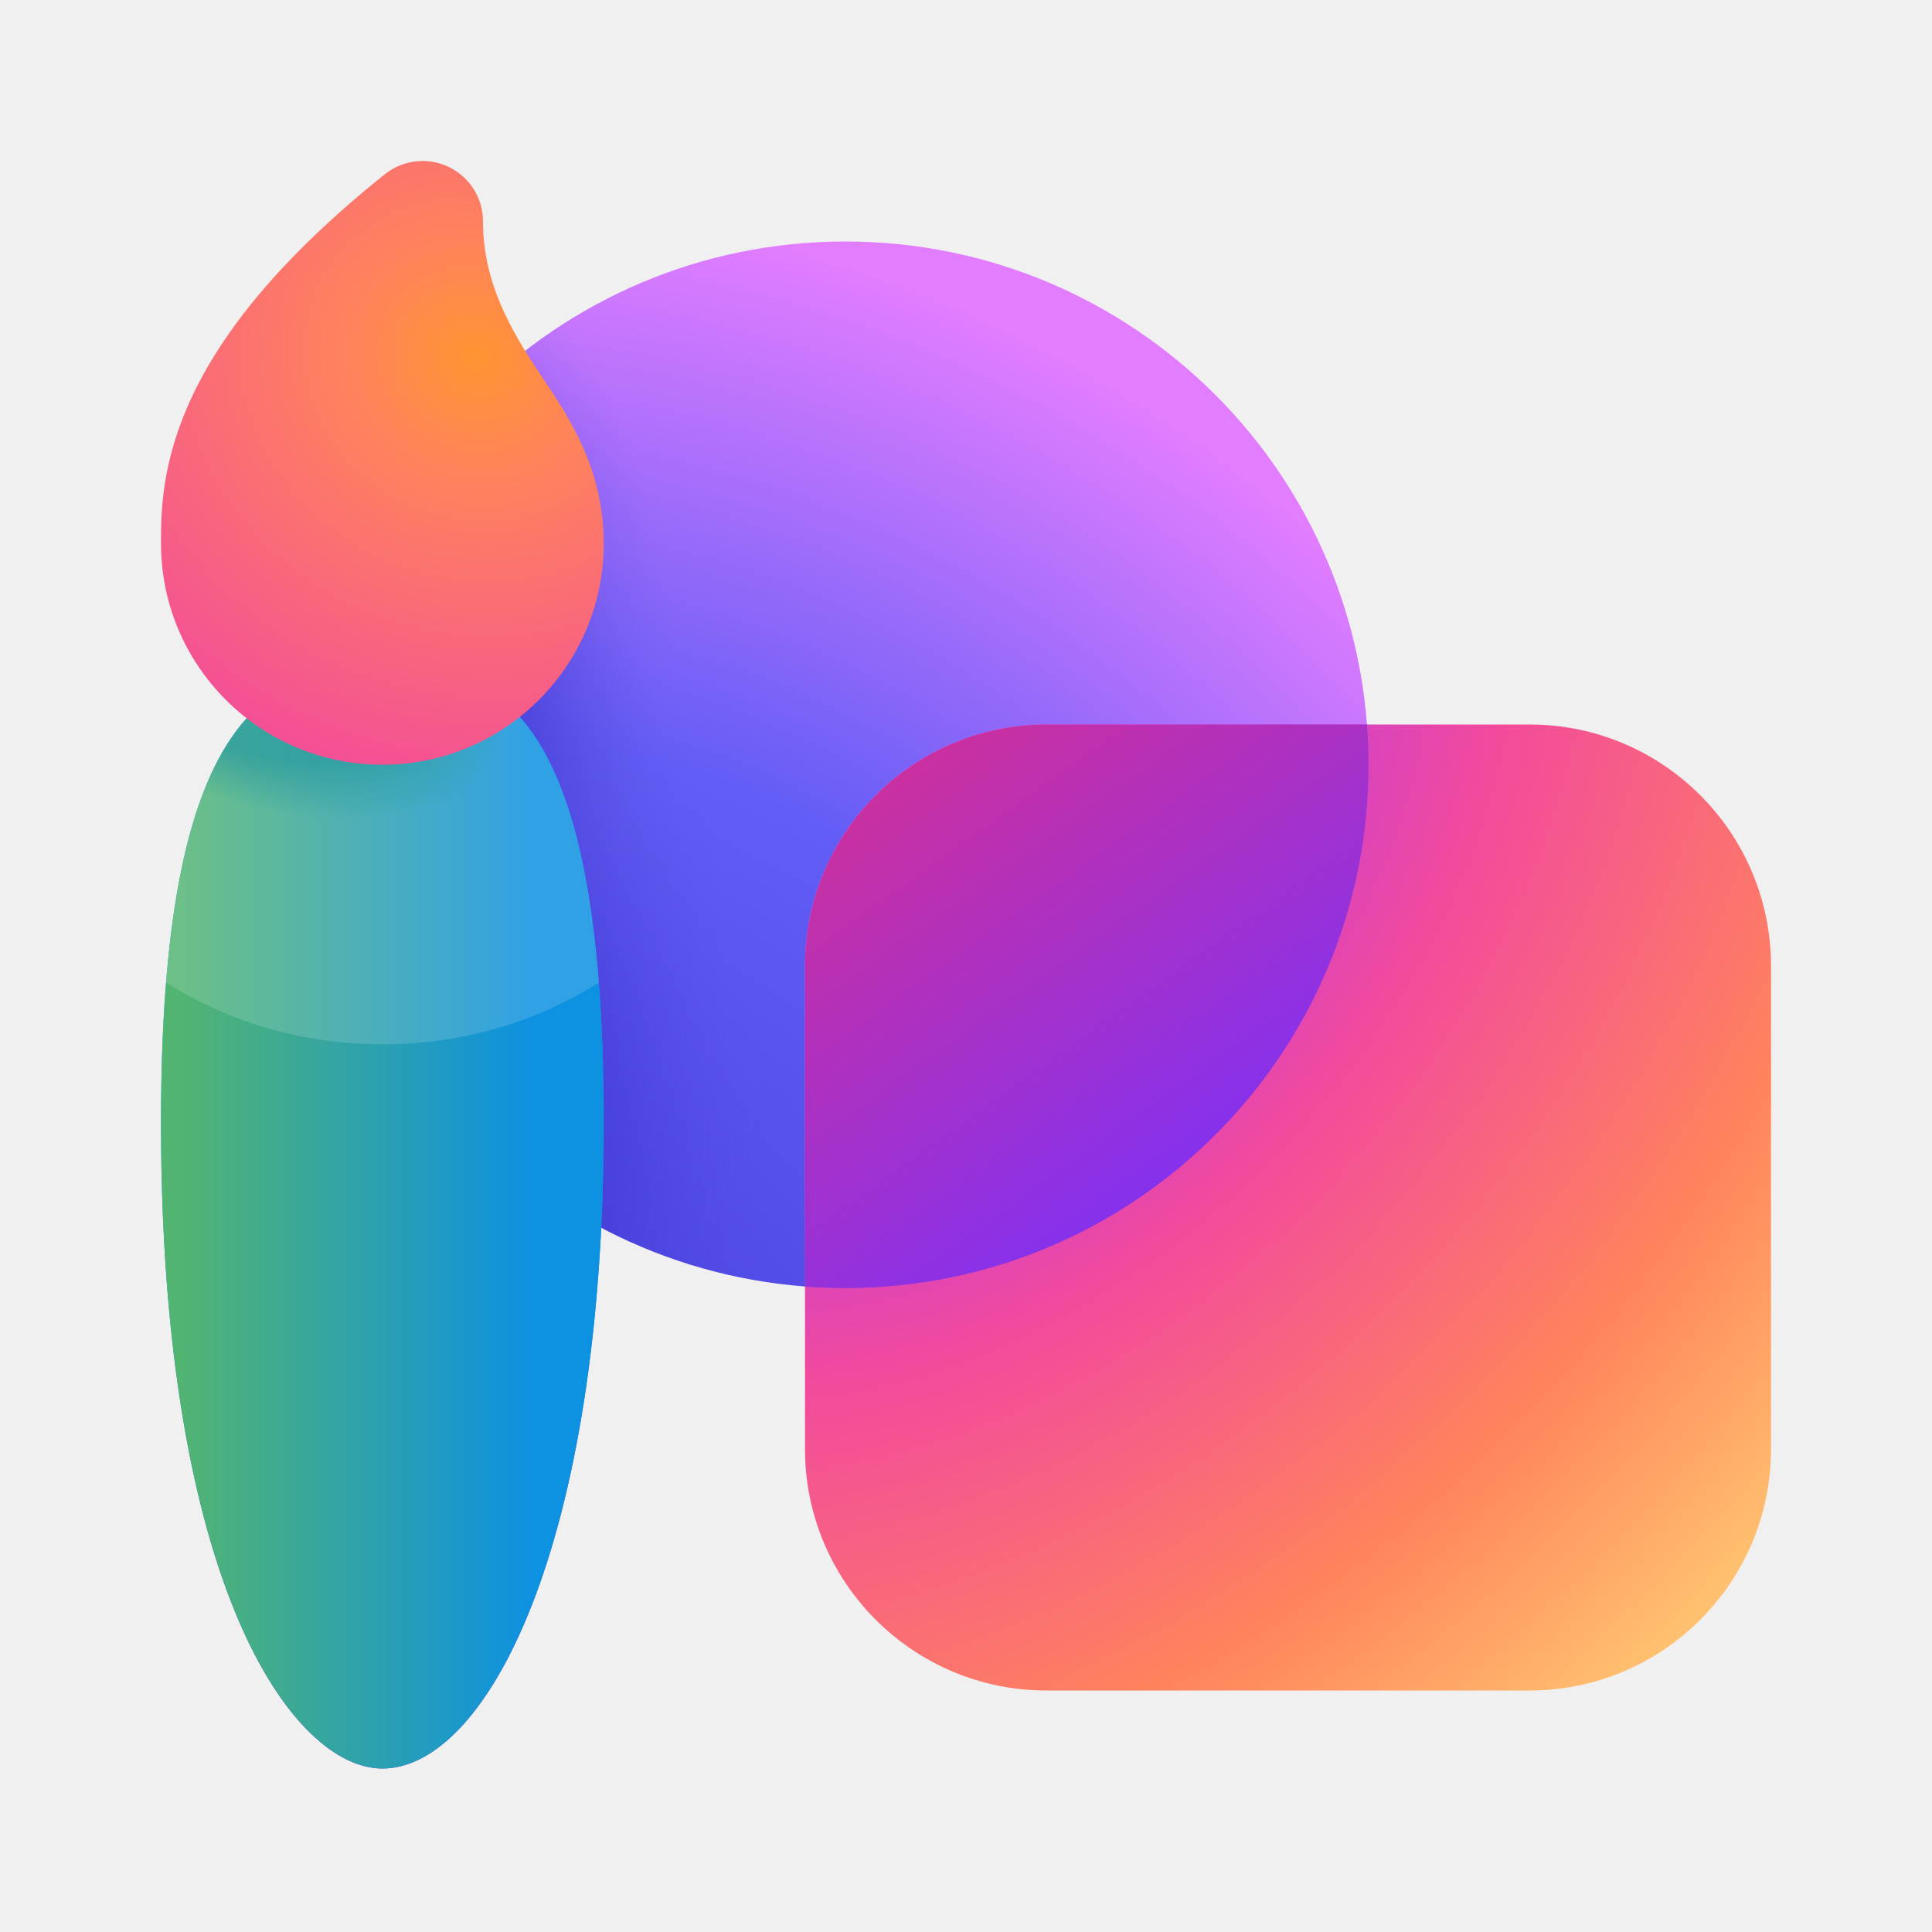
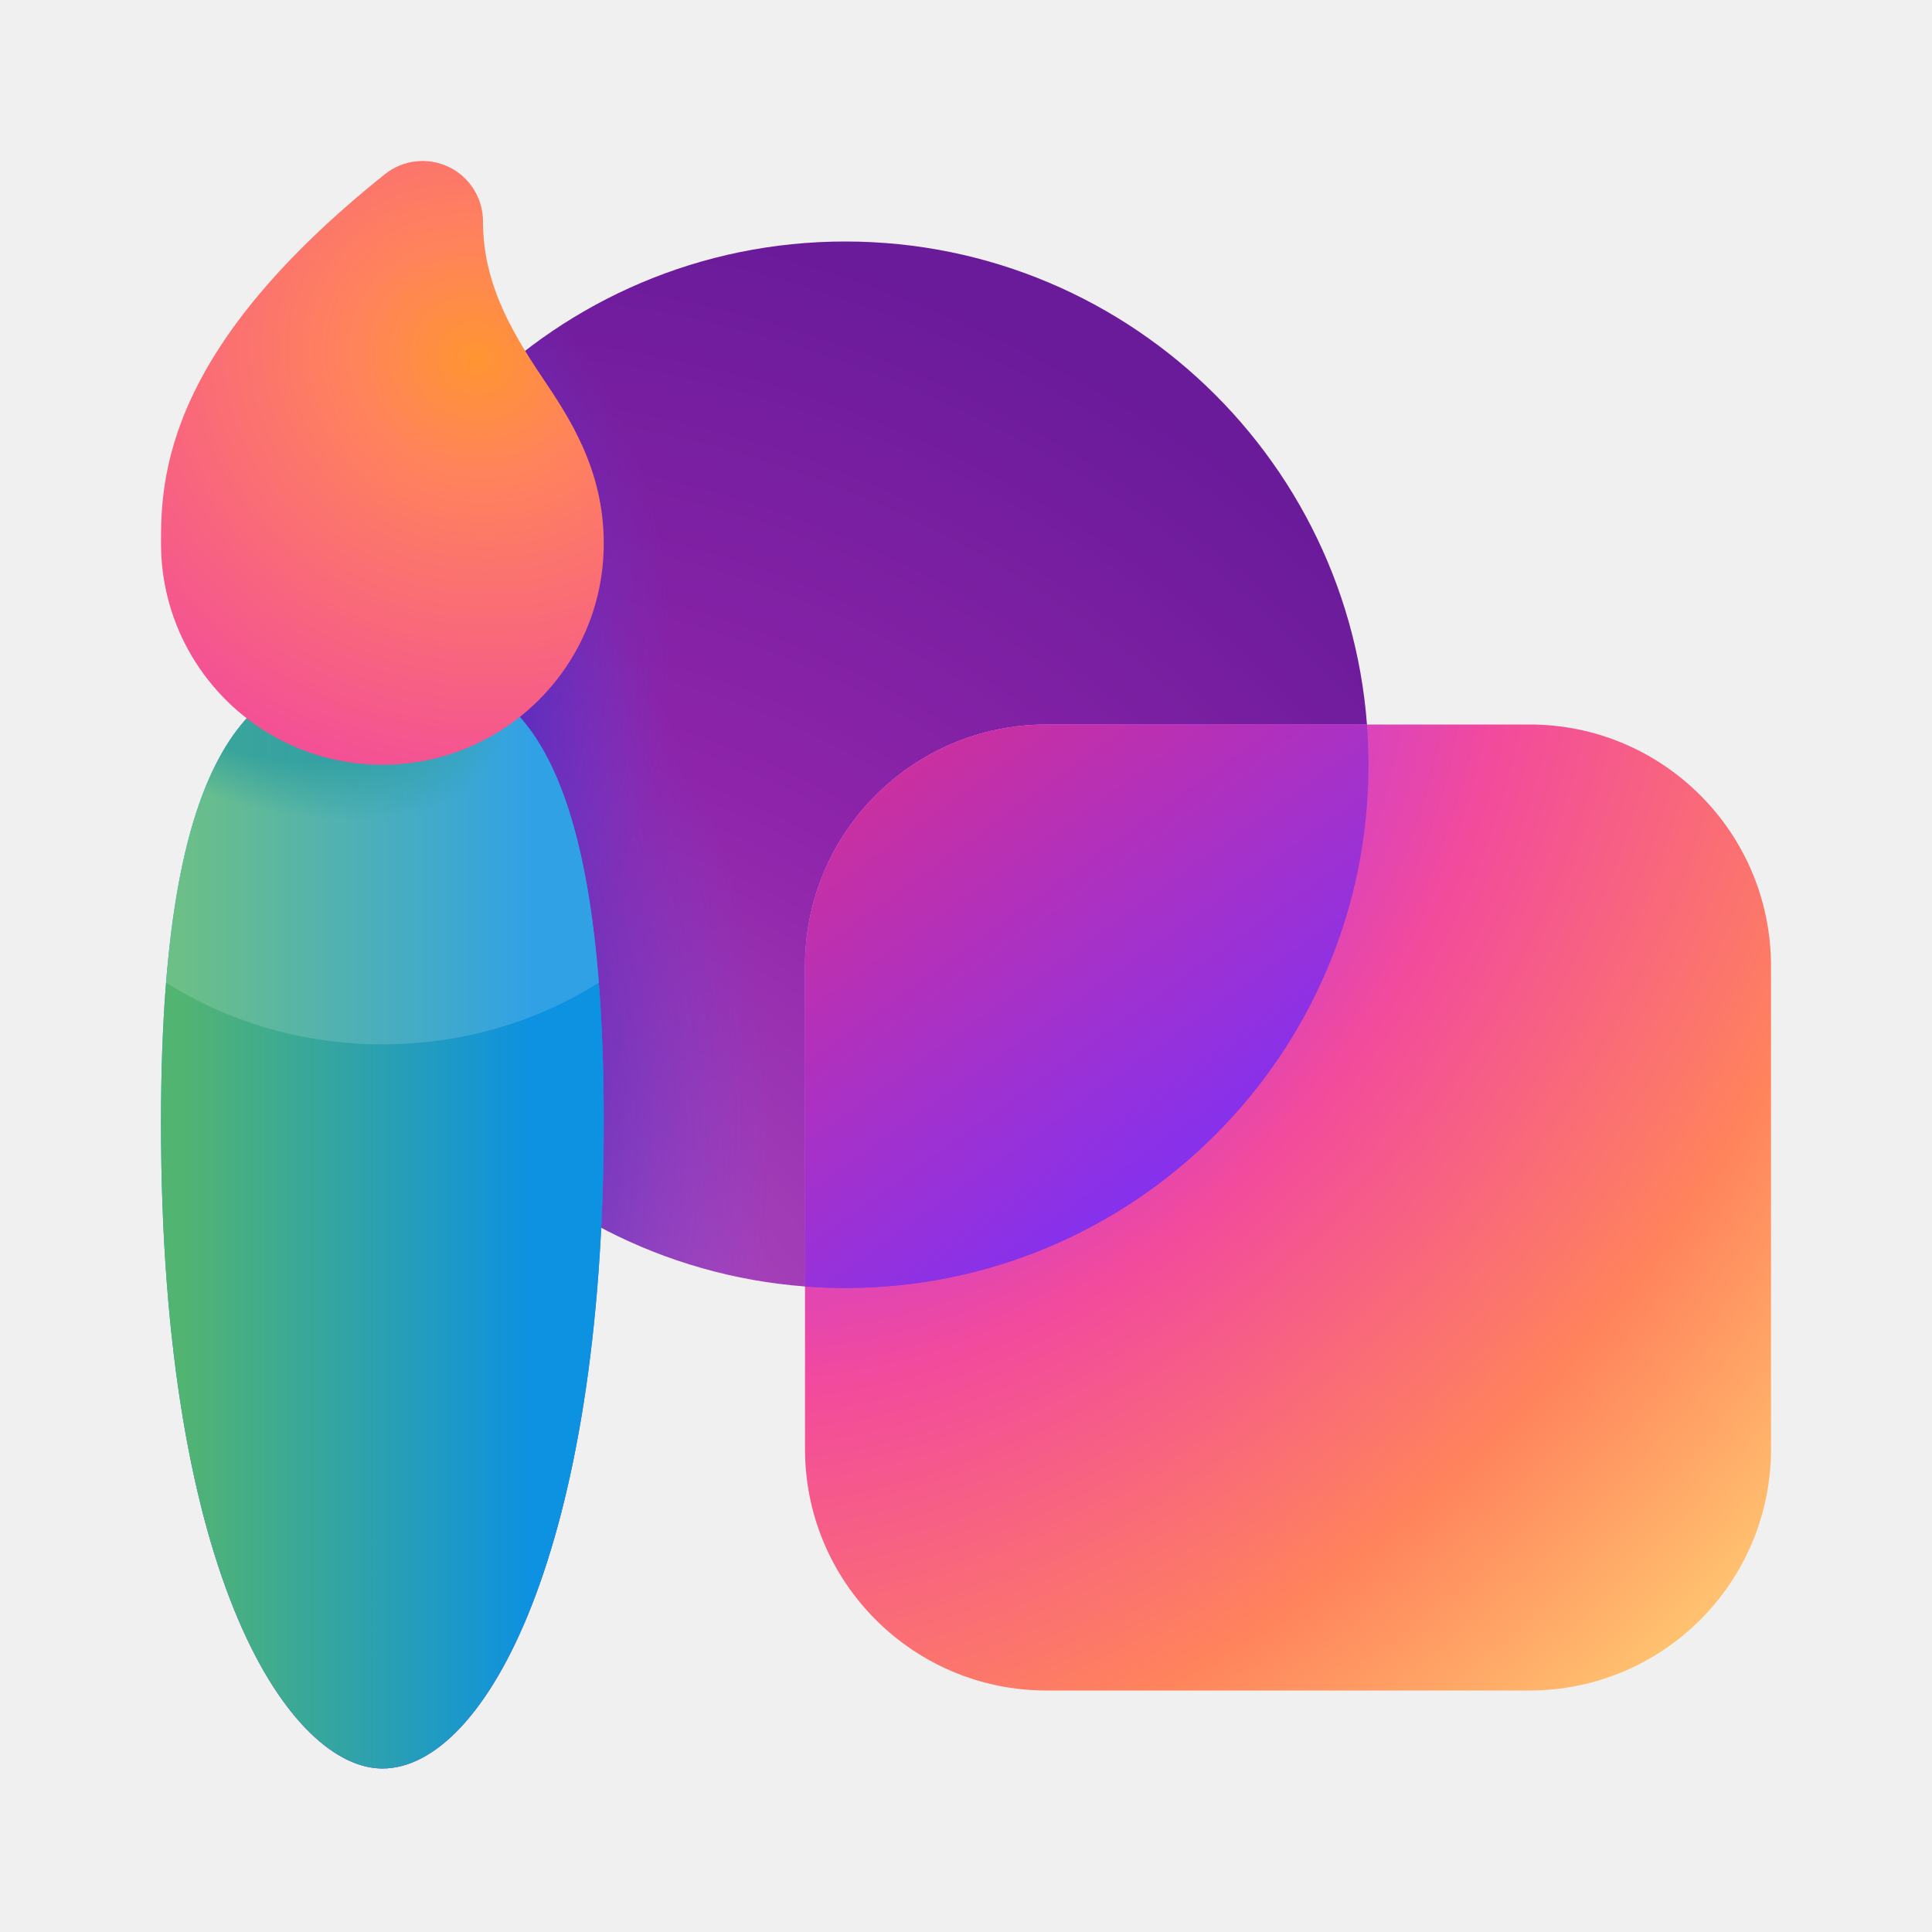
<svg xmlns="http://www.w3.org/2000/svg" width="24" height="24" viewBox="0 0 24 24" fill="none">
  <circle cx="10.5" cy="9.5" r="6.5" fill="url(#paint0_radial_74105_6464)" />
  <circle cx="10.5" cy="9.5" r="6.5" fill="url(#paint1_radial_74105_6464)" fill-opacity="0.6" />
  <circle cx="10.5" cy="9.5" r="6.5" fill="url(#paint2_radial_74105_6464)" fill-opacity="0.6" />
  <rect x="10" y="9" width="12" height="12" rx="3" fill="url(#paint3_radial_74105_6464)" />
  <path fill-rule="evenodd" clip-rule="evenodd" d="M10.5 16C14.09 16 17 13.09 17 9.5C17 9.332 16.994 9.165 16.981 9H13C11.343 9 10 10.343 10 12V15.981C10.165 15.994 10.332 16 10.5 16Z" fill="url(#paint4_linear_74105_6464)" />
  <path fill-rule="evenodd" clip-rule="evenodd" d="M10.5 16C14.09 16 17 13.09 17 9.5C17 9.332 16.994 9.165 16.981 9H13C11.343 9 10 10.343 10 12V15.981C10.165 15.994 10.332 16 10.5 16Z" fill="url(#paint5_linear_74105_6464)" />
  <path d="M7.5 13.948C7.5 19.217 6.039 21.969 4.75 21.969C3.633 21.969 2 19.686 2 13.948C2 9.05 3.231 8.27 4.75 8.27C6.104 8.27 7.5 8.679 7.5 13.948Z" fill="url(#paint6_linear_74105_6464)" />
  <path d="M7.5 13.948C7.5 19.217 6.039 21.969 4.75 21.969C3.633 21.969 2 19.686 2 13.948C2 9.05 3.231 8.27 4.75 8.27C6.104 8.27 7.5 8.679 7.5 13.948Z" fill="url(#paint7_radial_74105_6464)" fill-opacity="0.5" />
  <path d="M7.5 13.948C7.5 19.217 6.039 21.969 4.75 21.969C3.633 21.969 2 19.686 2 13.948C2 9.05 3.231 8.27 4.75 8.27C6.104 8.27 7.5 8.679 7.5 13.948Z" fill="url(#paint8_linear_74105_6464)" />
  <path d="M7.5 13.948C7.5 19.217 6.039 21.969 4.75 21.969C3.633 21.969 2 19.686 2 13.948C2 9.05 3.231 8.27 4.75 8.27C6.104 8.27 7.5 8.679 7.5 13.948Z" fill="url(#paint9_radial_74105_6464)" fill-opacity="0.7" />
  <path d="M2.063 12.206C2.332 8.856 3.433 8.27 4.75 8.27C5.936 8.27 7.155 8.584 7.439 12.206C6.677 12.689 5.751 12.973 4.751 12.973C3.752 12.973 2.825 12.689 2.063 12.206Z" fill="white" fill-opacity="0.15" />
  <path d="M5.575 2.074C5.835 2.199 6 2.462 6 2.75C6 3.495 6.328 4.081 6.732 4.682C7.064 5.176 7.5 5.823 7.5 6.75C7.5 7.223 7.381 7.668 7.171 8.056C6.706 8.916 5.796 9.5 4.75 9.5C3.708 9.5 2.801 8.92 2.334 8.065C2.121 7.675 2 7.226 2 6.75C2 6.382 2 5.749 2.383 4.932C2.758 4.132 3.471 3.213 4.781 2.164C5.007 1.984 5.315 1.949 5.575 2.074Z" fill="url(#paint10_radial_74105_6464)" />
  <defs>
    <radialGradient id="paint0_radial_74105_6464" cx="0" cy="0" r="1" gradientUnits="userSpaceOnUse" gradientTransform="translate(5.20743 19.1796) rotate(-78.3815) scale(17.5863 17.5863)">
-       <stop offset="0.222" stop-color="#4E46E2" />
-       <stop offset="0.578" stop-color="#625DF6" />
-       <stop offset="0.955" stop-color="#E37DFF" />
+       <stop offset="0.222" stop-color="#AB47BC" />
+       <stop offset="0.578" stop-color="#8E24AA" />
+       <stop offset="0.955" stop-color="#6A1B9A" />
    </radialGradient>
    <radialGradient id="paint1_radial_74105_6464" cx="0" cy="0" r="1" gradientUnits="userSpaceOnUse" gradientTransform="translate(2.29212 12.9136) rotate(-17.2815) scale(7.09946 9.29311)">
      <stop offset="0.566" stop-color="#251FBA" />
      <stop offset="1" stop-color="#5E51E4" stop-opacity="0" />
    </radialGradient>
    <radialGradient id="paint2_radial_74105_6464" cx="0" cy="0" r="1" gradientUnits="userSpaceOnUse" gradientTransform="translate(1.80624 8.09222) rotate(8.25944) scale(6.53056 6.67552)">
      <stop offset="0.566" stop-color="#251FBA" />
      <stop offset="1" stop-color="#5E51E4" stop-opacity="0" />
    </radialGradient>
    <radialGradient id="paint3_radial_74105_6464" cx="0" cy="0" r="1" gradientUnits="userSpaceOnUse" gradientTransform="translate(11.5328 9.85709) rotate(42.4623) scale(14.1885 19.2719)">
      <stop stop-color="#C354FF" />
      <stop offset="0.158" stop-color="#B339F0" />
      <stop offset="0.429" stop-color="#F24A9D" />
      <stop offset="0.749" stop-color="#FF835C" />
      <stop offset="1" stop-color="#FFC470" />
    </radialGradient>
    <linearGradient id="paint4_linear_74105_6464" x1="16.312" y1="15.897" x2="11.08" y2="8.208" gradientUnits="userSpaceOnUse">
      <stop offset="0.195" stop-color="#6D37CD" />
      <stop offset="0.765" stop-color="#EA71EF" />
    </linearGradient>
    <linearGradient id="paint5_linear_74105_6464" x1="17.42" y1="17.705" x2="9.076" y2="6.044" gradientUnits="userSpaceOnUse">
      <stop offset="0.195" stop-color="#7631FF" />
      <stop offset="0.886" stop-color="#E63080" />
    </linearGradient>
    <linearGradient id="paint6_linear_74105_6464" x1="0.711" y1="14.085" x2="6.872" y2="20.61" gradientUnits="userSpaceOnUse">
      <stop stop-color="#0FAFFF" />
      <stop offset="1" stop-color="#2764E7" />
    </linearGradient>
    <radialGradient id="paint7_radial_74105_6464" cx="0" cy="0" r="1" gradientUnits="userSpaceOnUse" gradientTransform="translate(4.52084 7.41333) rotate(81.2237) scale(13.6117 33.7531)">
      <stop offset="0.5" stop-color="#DD3CE2" stop-opacity="0" />
      <stop offset="1" stop-color="#DD3CE2" />
    </radialGradient>
    <linearGradient id="paint8_linear_74105_6464" x1="9.562" y1="14.544" x2="-0.062" y2="14.544" gradientUnits="userSpaceOnUse">
      <stop offset="0.307" stop-color="#0D91E1" />
      <stop offset="0.761" stop-color="#52B471" />
    </linearGradient>
    <radialGradient id="paint9_radial_74105_6464" cx="0" cy="0" r="1" gradientUnits="userSpaceOnUse" gradientTransform="translate(3.00353 8.07664) rotate(-68.5039) scale(6.92266 13.36)">
      <stop offset="0.169" stop-color="#02888D" />
      <stop offset="0.26" stop-color="#02888D" stop-opacity="0" />
    </radialGradient>
    <radialGradient id="paint10_radial_74105_6464" cx="0" cy="0" r="1" gradientUnits="userSpaceOnUse" gradientTransform="translate(5.91705 4.45048) rotate(108.105) scale(5.75565 6.22878)">
      <stop stop-color="#FF9532" />
      <stop offset="0.251" stop-color="#FF835C" />
      <stop offset="1" stop-color="#F24A9D" />
    </radialGradient>
  </defs>
</svg>
